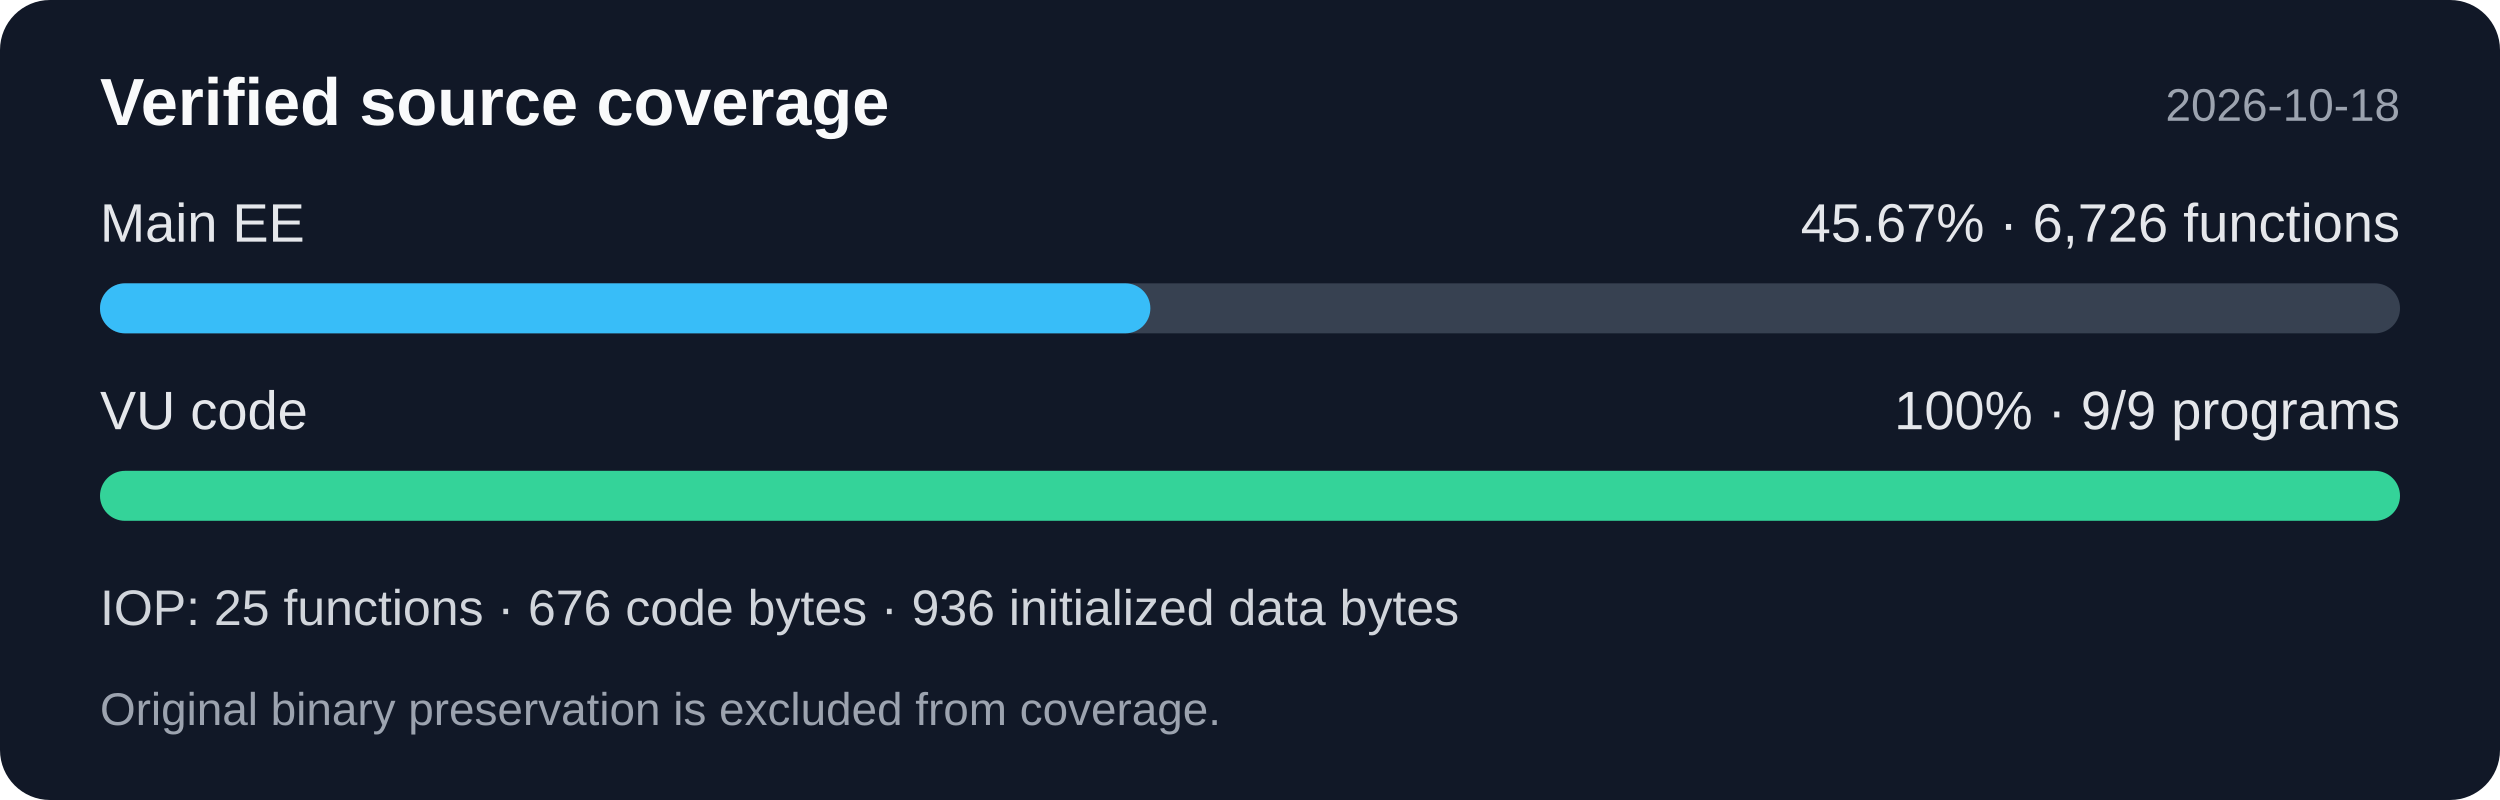
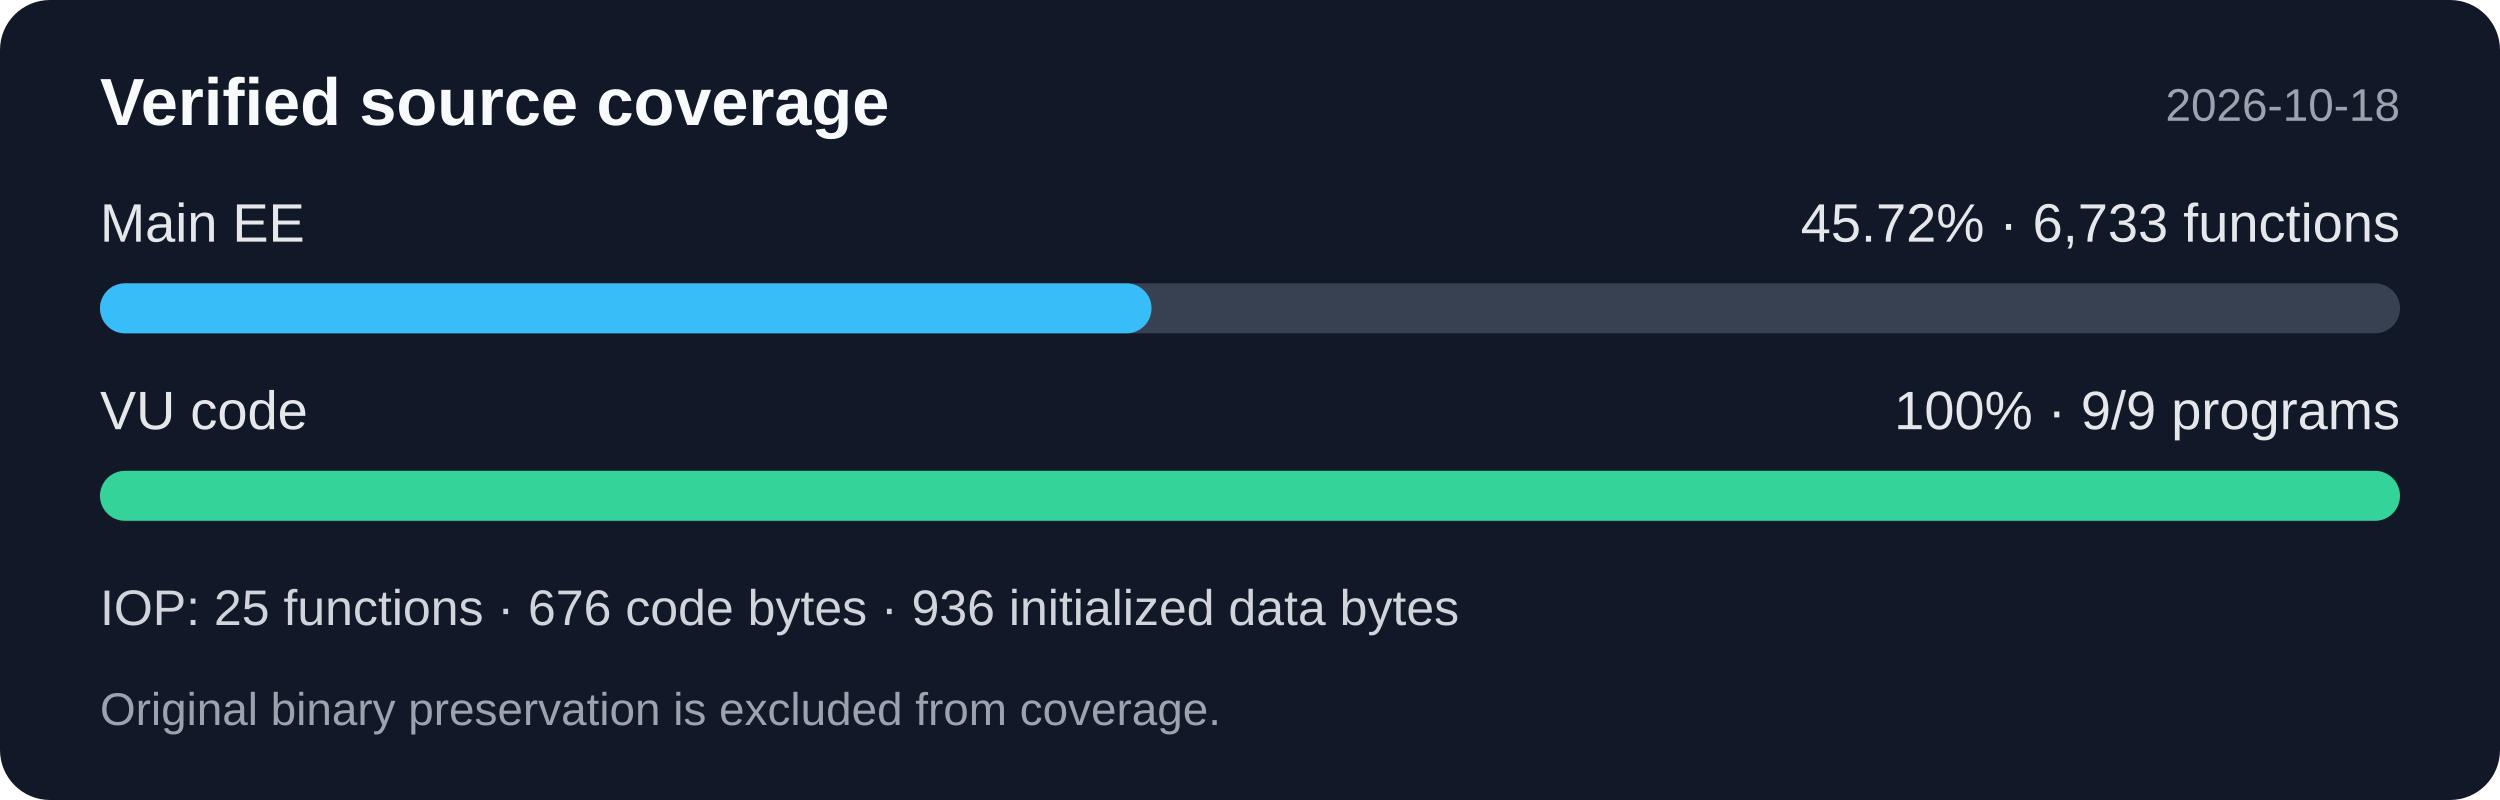
<svg xmlns="http://www.w3.org/2000/svg" width="600" height="192" viewBox="0 0 600 192" role="img" aria-labelledby="title desc">
  <rect width="600" height="192" rx="12" fill="#111827" />
  <g font-family="Segoe UI,Arial,sans-serif">
    <text x="24" y="30" fill="#f9fafb" font-size="16" font-weight="600">Verified source coverage</text>
    <text x="576" y="29" fill="#9ca3af" font-size="11" text-anchor="end">2026-10-18</text>
    <text x="24" y="58" fill="#e5e7eb" font-size="13">Main EE</text>
-     <text x="576" y="58" fill="#e5e7eb" font-size="13" text-anchor="end">45.67% · 6,726 functions</text>
+     <text x="576" y="58" fill="#e5e7eb" font-size="13" text-anchor="end">45.72% · 6,733 functions</text>
    <rect x="24" y="68" width="552" height="12" rx="6" fill="#374151" />
-     <rect x="24" y="68" width="252.088" height="12" rx="6" fill="#38bdf8" />
+     <rect x="24" y="68" width="252.371" height="12" rx="6" fill="#38bdf8" />
    <text x="24" y="103" fill="#e5e7eb" font-size="13">VU code</text>
    <text x="576" y="103" fill="#e5e7eb" font-size="13" text-anchor="end">100% · 9/9 programs</text>
    <rect x="24" y="113" width="552" height="12" rx="6" fill="#34d399" />
    <text x="24" y="150" fill="#d1d5db" font-size="12">IOP: 25 functions · 676 code bytes · 936 initialized data bytes</text>
    <text x="24" y="174" fill="#9ca3af" font-size="11">Original binary preservation is excluded from coverage.</text>
  </g>
</svg>
